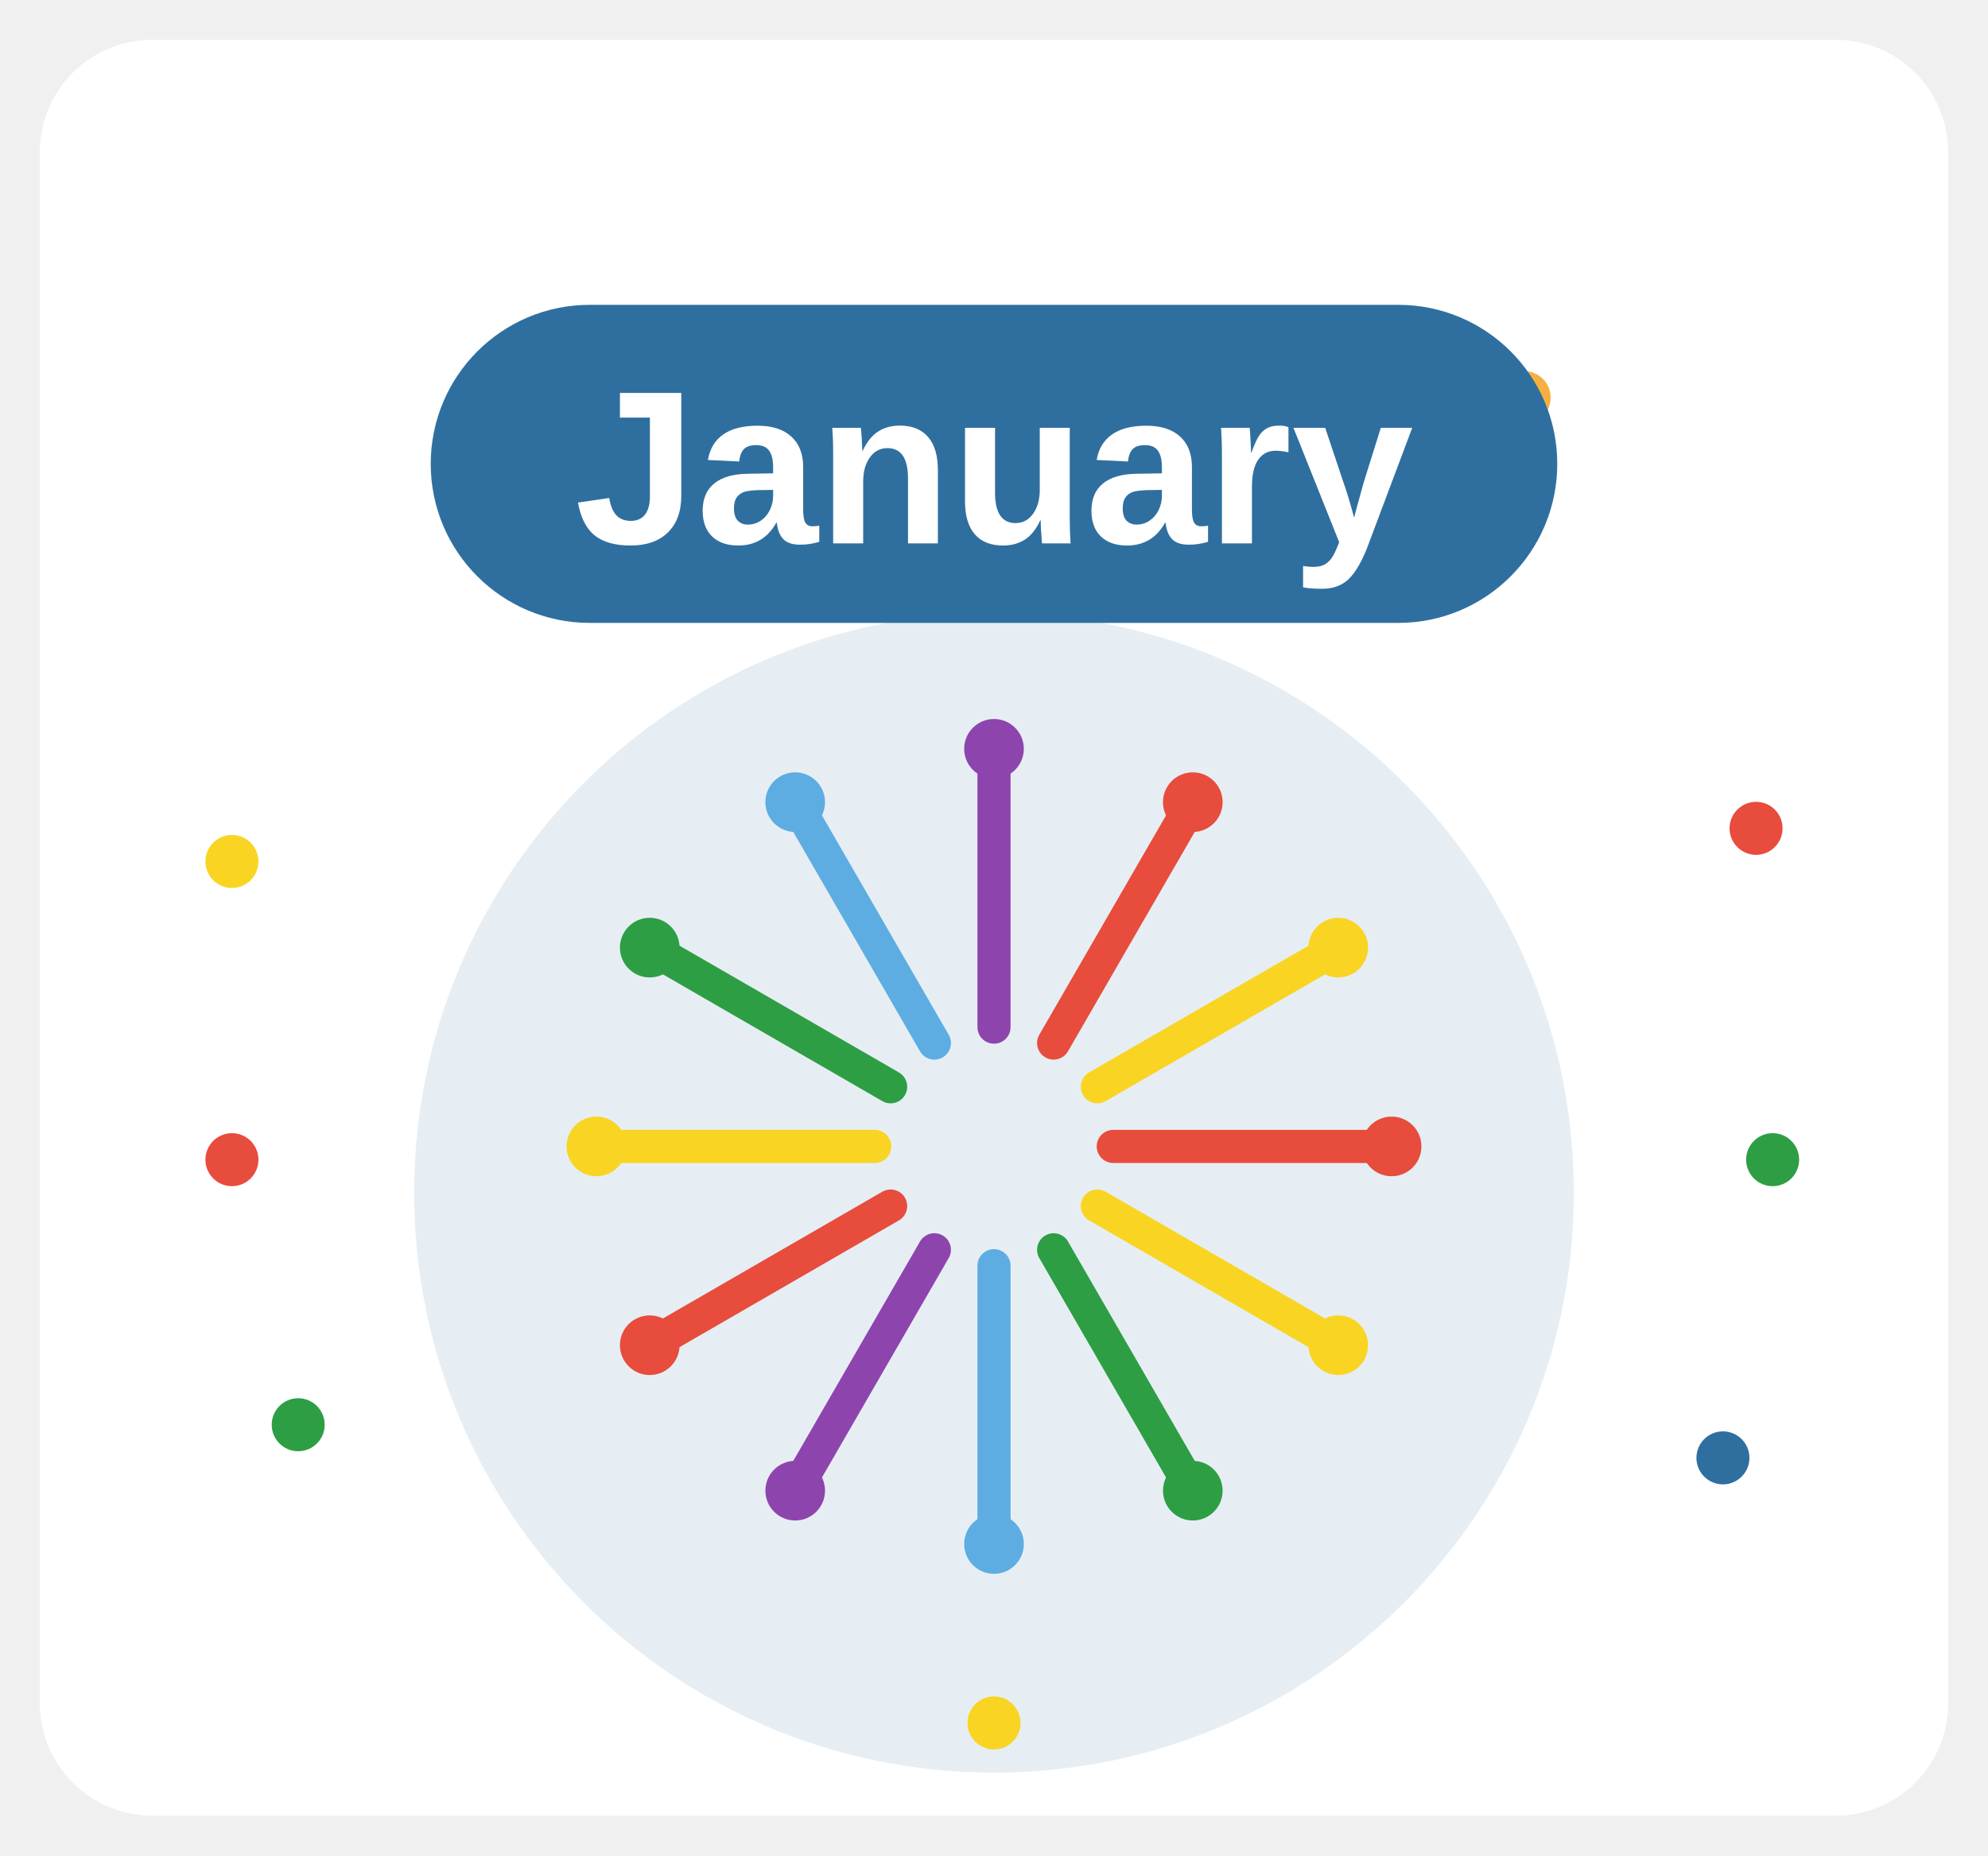
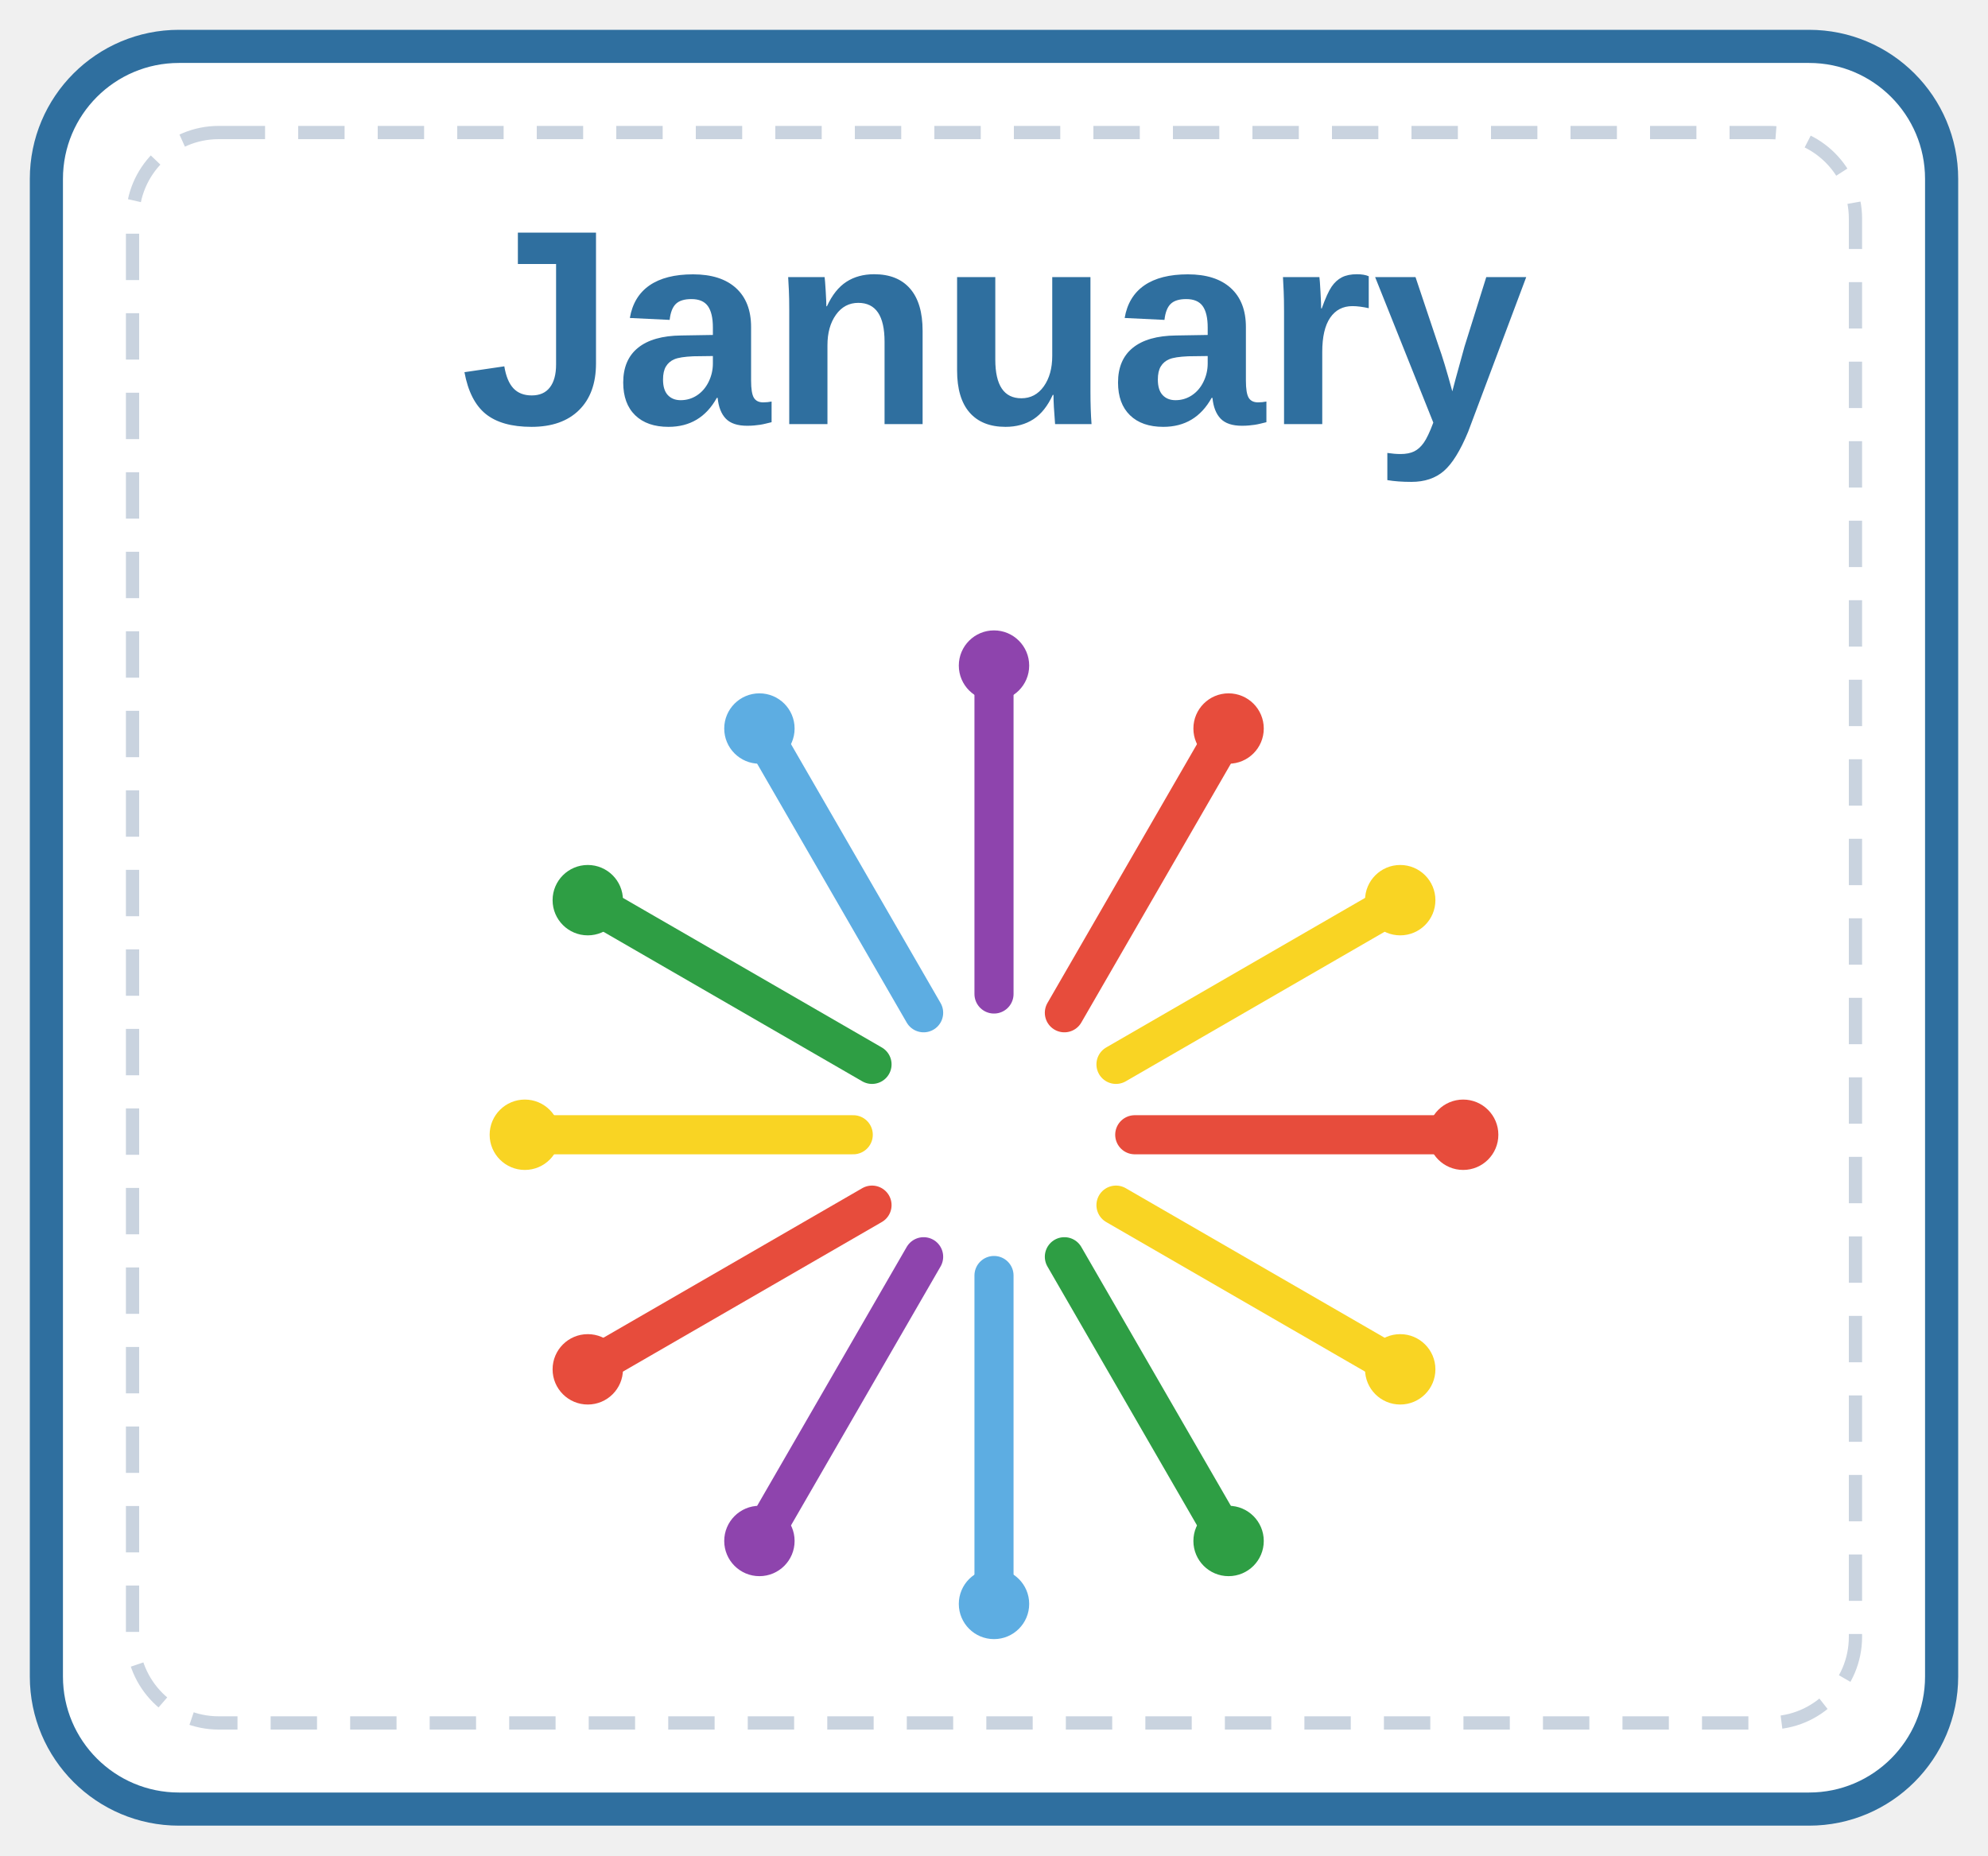
<svg xmlns="http://www.w3.org/2000/svg" viewBox="0 0 600 560" role="img" aria-label="January">
-   <rect x="12" y="12" width="576" height="536" rx="34" fill="#ffffff" />
-   <circle cx="300" cy="360" r="175" fill="#2f6f9f" fill-opacity="0.12" />
-   <circle cx="70" cy="260" r="8" fill="#f9d423" />
-   <circle cx="530" cy="250" r="8" fill="#e74c3c" />
-   <circle cx="90" cy="430" r="8" fill="#2e9e44" />
-   <circle cx="520" cy="440" r="8" fill="#2f6f9f" />
-   <circle cx="150" cy="130" r="8" fill="#8e44ad" />
-   <circle cx="460" cy="120" r="8" fill="#f5b041" />
-   <circle cx="300" cy="520" r="8" fill="#f9d423" />
-   <circle cx="70" cy="350" r="8" fill="#e74c3c" />
-   <circle cx="535" cy="350" r="8" fill="#2e9e44" />
-   <rect x="130" y="92" width="340" height="96" rx="48" fill="#2f6f9f" />
-   <text x="300" y="164" text-anchor="middle" font-family="Nunito, Arial, sans-serif" font-size="66" font-weight="800" fill="#ffffff">January</text>
-   <g transform="translate(0 46)">
+   <rect x="14" y="14" width="572" height="532" rx="40" fill="#ffffff" stroke="#2f6f9f" stroke-width="10" />
+   <rect x="40" y="40" width="520" height="480" rx="26" fill="none" stroke="#c9d3df" stroke-width="4" stroke-dasharray="14 10" />
+   <text x="300.0" y="128" text-anchor="middle" font-family="Nunito, Arial, sans-serif" font-size="84" font-weight="800" fill="#2f6f9f">January</text>
+   <g transform="translate(300 300) scale(1.18) translate(-300 -300) translate(0 36)">
    <line x1="336.0" y1="300.0" x2="420.0" y2="300.0" stroke="#e74c3c" stroke-width="10" stroke-linecap="round" />
    <circle cx="420.0" cy="300.0" r="9" fill="#e74c3c" />
    <line x1="331.2" y1="318.0" x2="403.9" y2="360.0" stroke="#f9d423" stroke-width="10" stroke-linecap="round" />
    <circle cx="403.9" cy="360.0" r="9" fill="#f9d423" />
    <line x1="318.0" y1="331.2" x2="360.0" y2="403.9" stroke="#2e9e44" stroke-width="10" stroke-linecap="round" />
    <circle cx="360.0" cy="403.9" r="9" fill="#2e9e44" />
    <line x1="300.0" y1="336.0" x2="300.0" y2="420.0" stroke="#5dade2" stroke-width="10" stroke-linecap="round" />
    <circle cx="300.0" cy="420.0" r="9" fill="#5dade2" />
    <line x1="282.0" y1="331.2" x2="240.0" y2="403.9" stroke="#8e44ad" stroke-width="10" stroke-linecap="round" />
    <circle cx="240.0" cy="403.9" r="9" fill="#8e44ad" />
    <line x1="268.8" y1="318.0" x2="196.1" y2="360.0" stroke="#e74c3c" stroke-width="10" stroke-linecap="round" />
    <circle cx="196.1" cy="360.0" r="9" fill="#e74c3c" />
    <line x1="264.0" y1="300.0" x2="180.0" y2="300.0" stroke="#f9d423" stroke-width="10" stroke-linecap="round" />
    <circle cx="180.0" cy="300.0" r="9" fill="#f9d423" />
    <line x1="268.8" y1="282.0" x2="196.1" y2="240.0" stroke="#2e9e44" stroke-width="10" stroke-linecap="round" />
    <circle cx="196.1" cy="240.0" r="9" fill="#2e9e44" />
    <line x1="282.0" y1="268.8" x2="240.0" y2="196.1" stroke="#5dade2" stroke-width="10" stroke-linecap="round" />
    <circle cx="240.0" cy="196.1" r="9" fill="#5dade2" />
    <line x1="300.0" y1="264.0" x2="300.0" y2="180.0" stroke="#8e44ad" stroke-width="10" stroke-linecap="round" />
    <circle cx="300.0" cy="180.0" r="9" fill="#8e44ad" />
    <line x1="318.0" y1="268.8" x2="360.0" y2="196.1" stroke="#e74c3c" stroke-width="10" stroke-linecap="round" />
    <circle cx="360.0" cy="196.1" r="9" fill="#e74c3c" />
    <line x1="331.2" y1="282.0" x2="403.9" y2="240.0" stroke="#f9d423" stroke-width="10" stroke-linecap="round" />
    <circle cx="403.9" cy="240.0" r="9" fill="#f9d423" />
  </g>
</svg>
